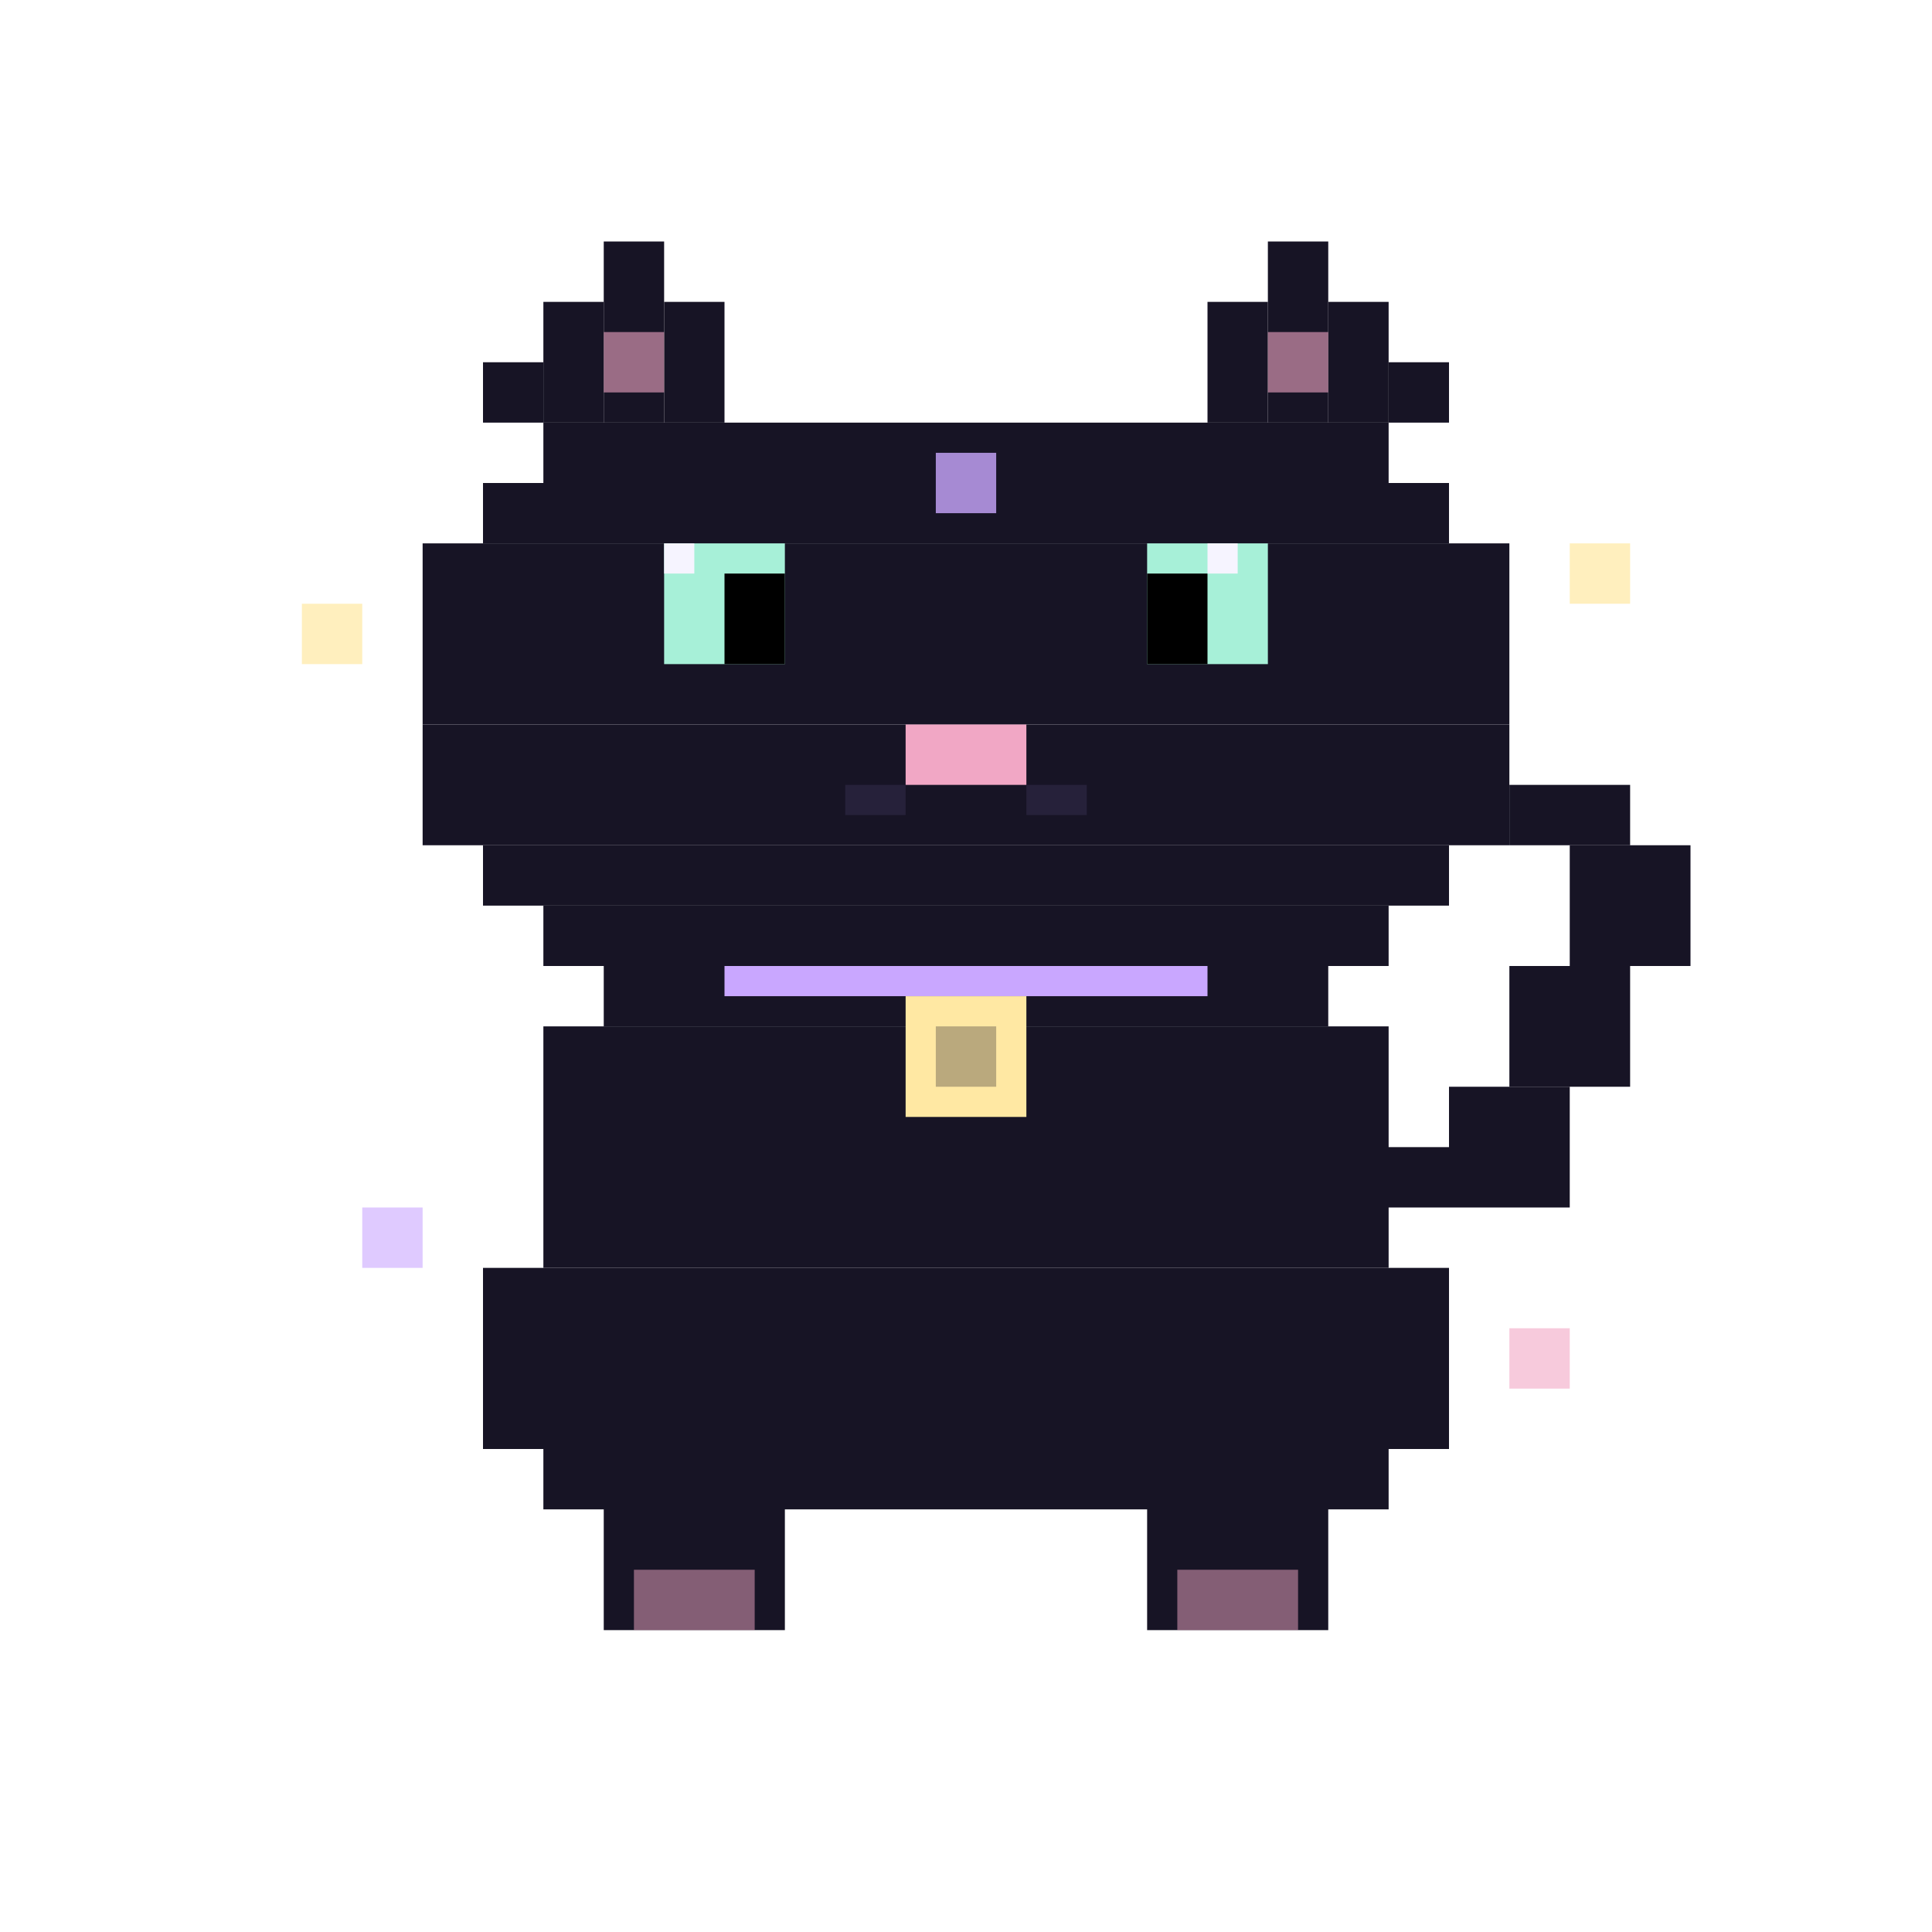
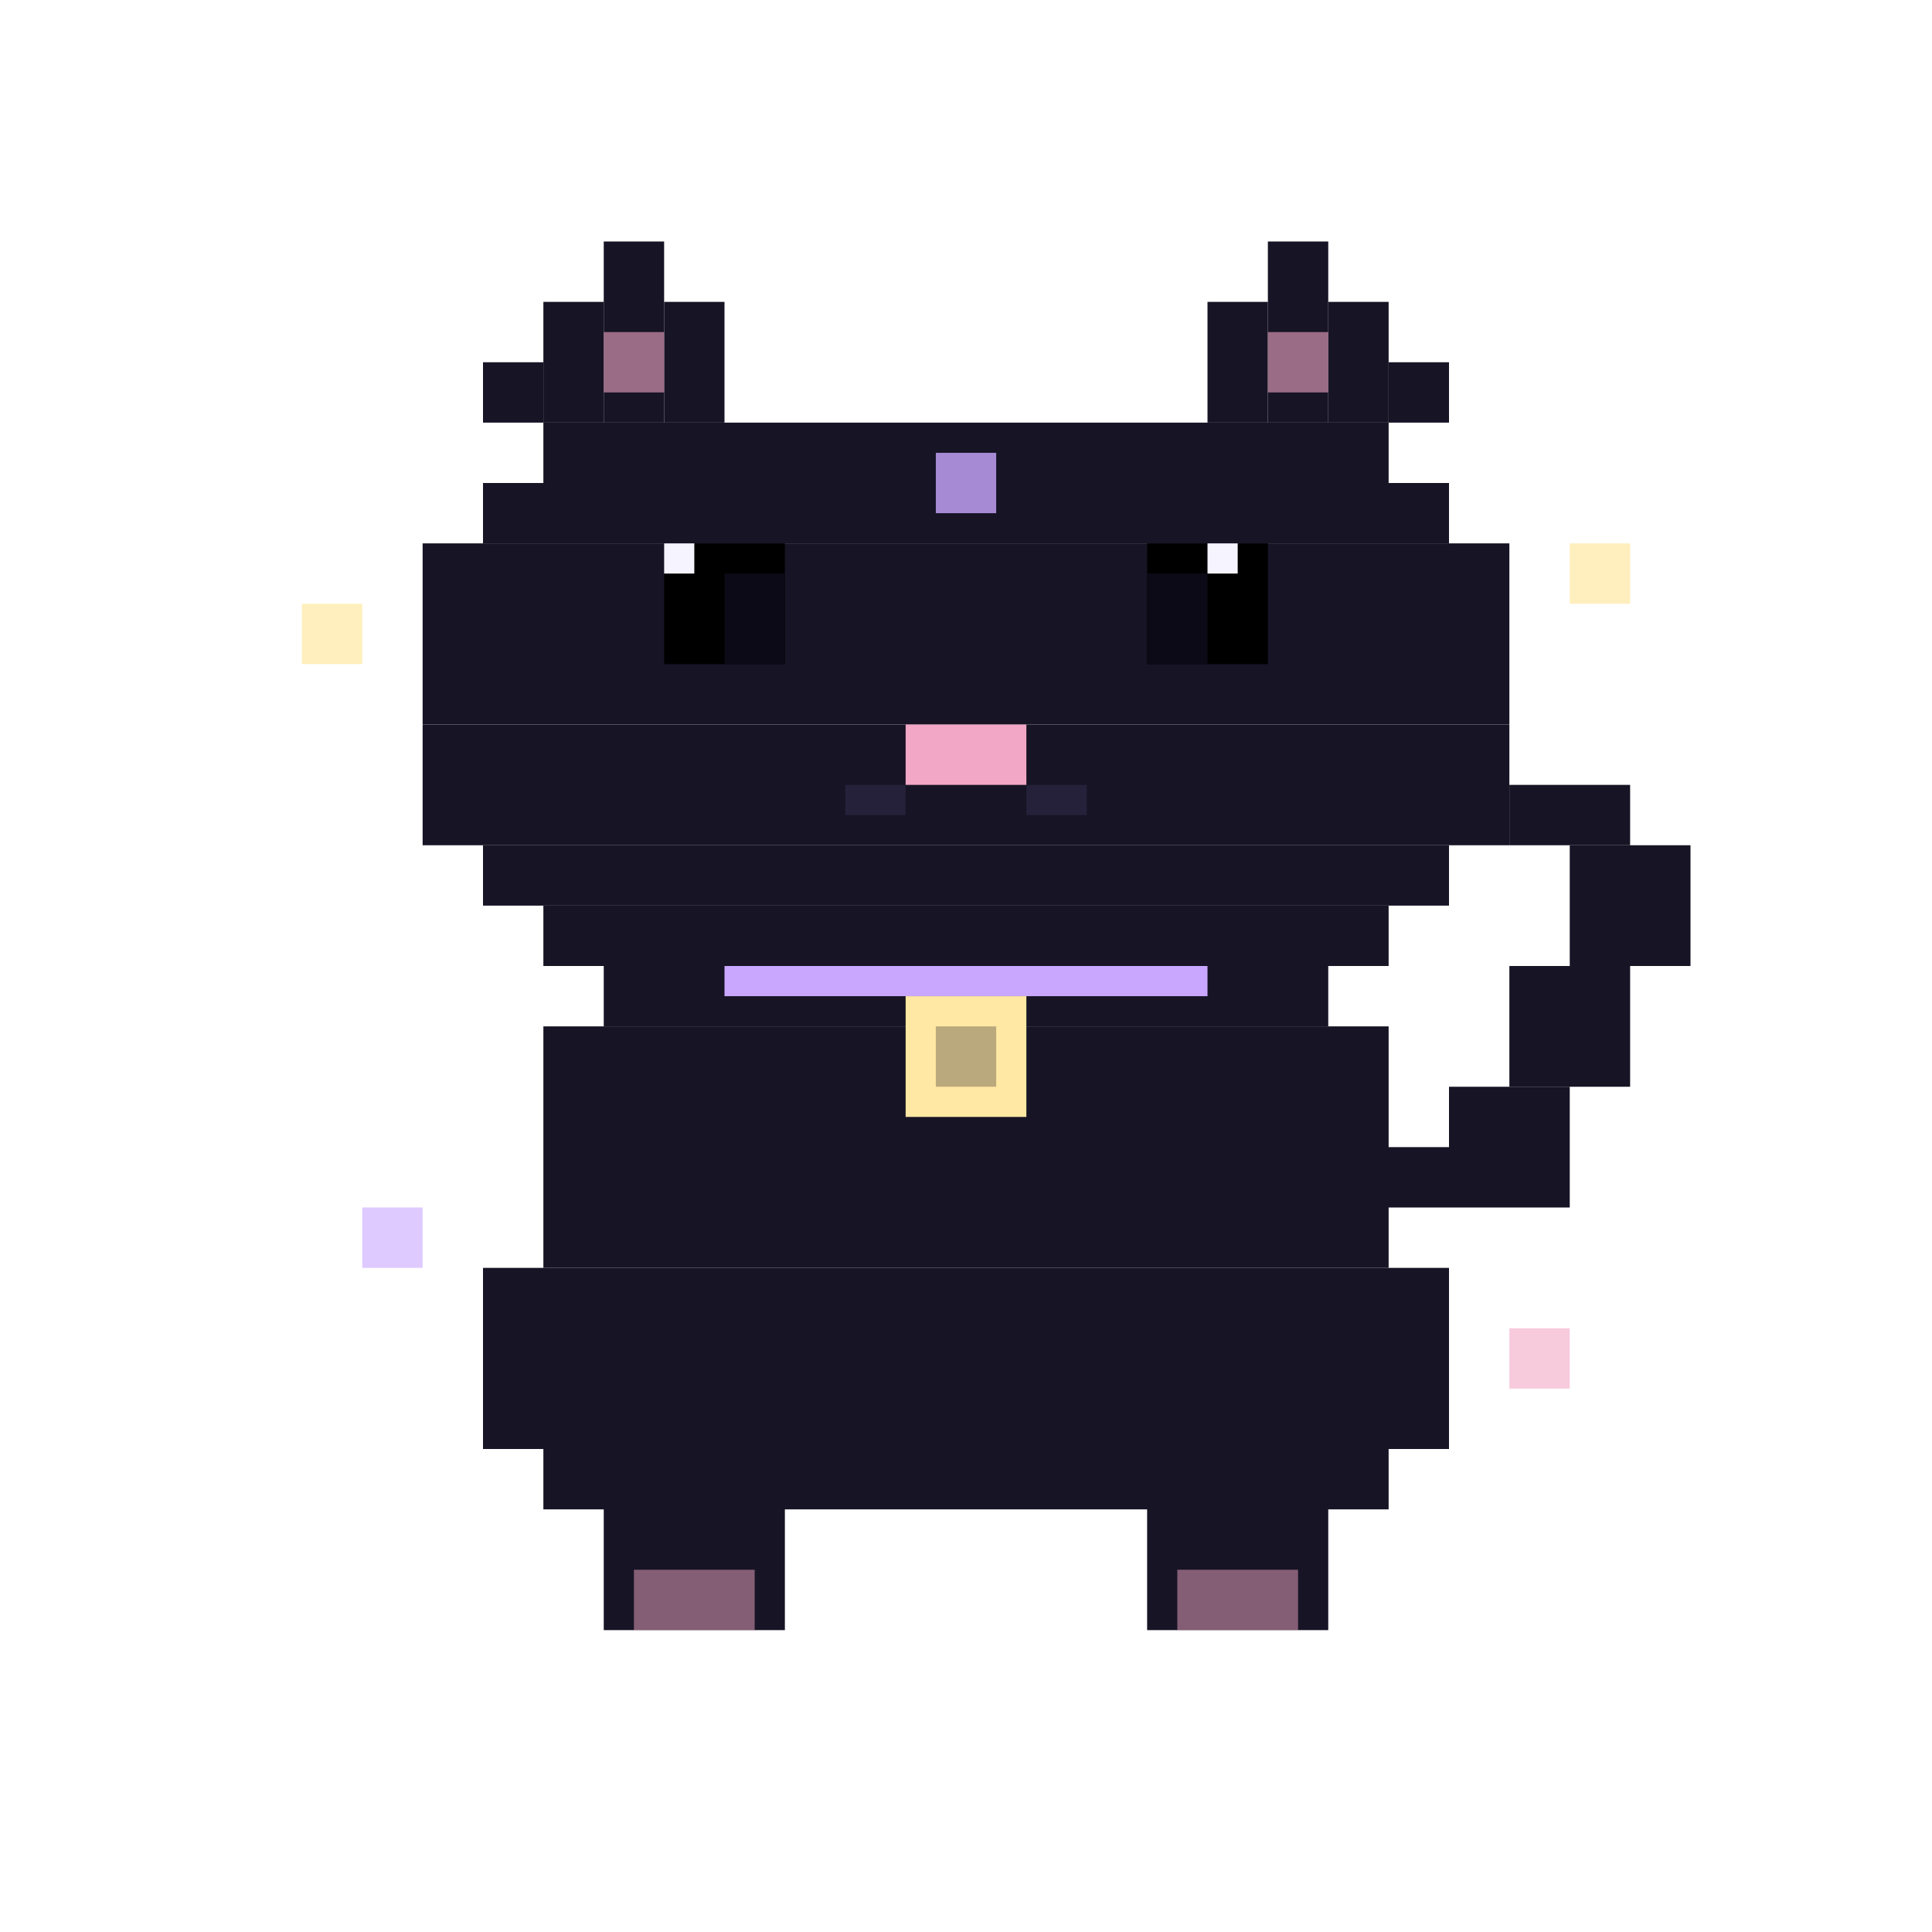
<svg xmlns="http://www.w3.org/2000/svg" width="64" height="64" viewBox="0 0 64 64" fill="none">
  <g id="black-cat-mascot">
    <rect x="16" y="12" width="2" height="2" fill="#171425" />
    <rect x="18" y="10" width="2" height="4" fill="#171425" />
    <rect x="20" y="8" width="2" height="6" fill="#171425" />
    <rect x="22" y="10" width="2" height="4" fill="#171425" />
    <rect x="40" y="10" width="2" height="4" fill="#171425" />
    <rect x="42" y="8" width="2" height="6" fill="#171425" />
    <rect x="44" y="10" width="2" height="4" fill="#171425" />
    <rect x="46" y="12" width="2" height="2" fill="#171425" />
    <rect x="20" y="11" width="2" height="2" fill="#F1A7C5" opacity="0.6" />
    <rect x="42" y="11" width="2" height="2" fill="#F1A7C5" opacity="0.6" />
    <rect x="18" y="14" width="28" height="2" fill="#171425" />
    <rect x="16" y="16" width="32" height="2" fill="#171425" />
    <rect x="14" y="18" width="36" height="6" fill="#171425" />
    <rect x="14" y="24" width="36" height="4" fill="#171425" />
    <rect x="16" y="28" width="32" height="2" fill="#171425" />
    <rect x="18" y="30" width="28" height="2" fill="#171425" />
-     <rect x="22" y="18" width="4" height="4" fill="#A7F0D8" />
-     <rect x="38" y="18" width="4" height="4" fill="#A7F0D8" />
-     <rect x="24" y="19" width="2" height="3" fill="#000000" />
-     <rect x="38" y="19" width="2" height="3" fill="#000000" />
+     <rect x="22" y="18" width="4" height="4" fill="#000000" />
+     <rect x="38" y="18" width="4" height="4" fill="#000000" />
+     <rect x="24" y="19" width="2" height="3" fill="#0B0A16" />
+     <rect x="38" y="19" width="2" height="3" fill="#0B0A16" />
    <rect x="22" y="18" width="1" height="1" fill="#F6F4FF" />
    <rect x="40" y="18" width="1" height="1" fill="#F6F4FF" />
    <rect x="30" y="24" width="4" height="2" fill="#F1A7C5" />
    <rect x="28" y="26" width="2" height="1" fill="#26213A" />
    <rect x="34" y="26" width="2" height="1" fill="#26213A" />
    <rect x="20" y="32" width="24" height="2" fill="#171425" />
    <rect x="18" y="34" width="28" height="8" fill="#171425" />
    <rect x="16" y="42" width="32" height="6" fill="#171425" />
    <rect x="18" y="48" width="28" height="2" fill="#171425" />
    <rect x="20" y="48" width="6" height="6" fill="#171425" />
    <rect x="38" y="48" width="6" height="6" fill="#171425" />
    <rect x="21" y="52" width="4" height="2" fill="#F1A7C5" opacity="0.5" />
    <rect x="39" y="52" width="4" height="2" fill="#F1A7C5" opacity="0.5" />
    <rect x="44" y="38" width="4" height="2" fill="#171425" />
    <rect x="48" y="36" width="4" height="4" fill="#171425" />
    <rect x="50" y="32" width="4" height="4" fill="#171425" />
    <rect x="52" y="28" width="4" height="4" fill="#171425" />
    <rect x="50" y="26" width="4" height="2" fill="#171425" />
    <rect x="24" y="32" width="16" height="1" fill="#C9A7FF" />
    <rect x="30" y="33" width="4" height="4" fill="#FFE8A3" />
    <rect x="31" y="34" width="2" height="2" fill="#171425" opacity="0.3" />
    <rect x="31" y="15" width="2" height="2" fill="#C9A7FF" opacity="0.8" />
    <rect x="10" y="20" width="2" height="2" fill="#FFE8A3" opacity="0.7" />
    <rect x="52" y="18" width="2" height="2" fill="#FFE8A3" opacity="0.7" />
    <rect x="12" y="40" width="2" height="2" fill="#C9A7FF" opacity="0.6" />
    <rect x="50" y="44" width="2" height="2" fill="#F1A7C5" opacity="0.6" />
  </g>
</svg>
